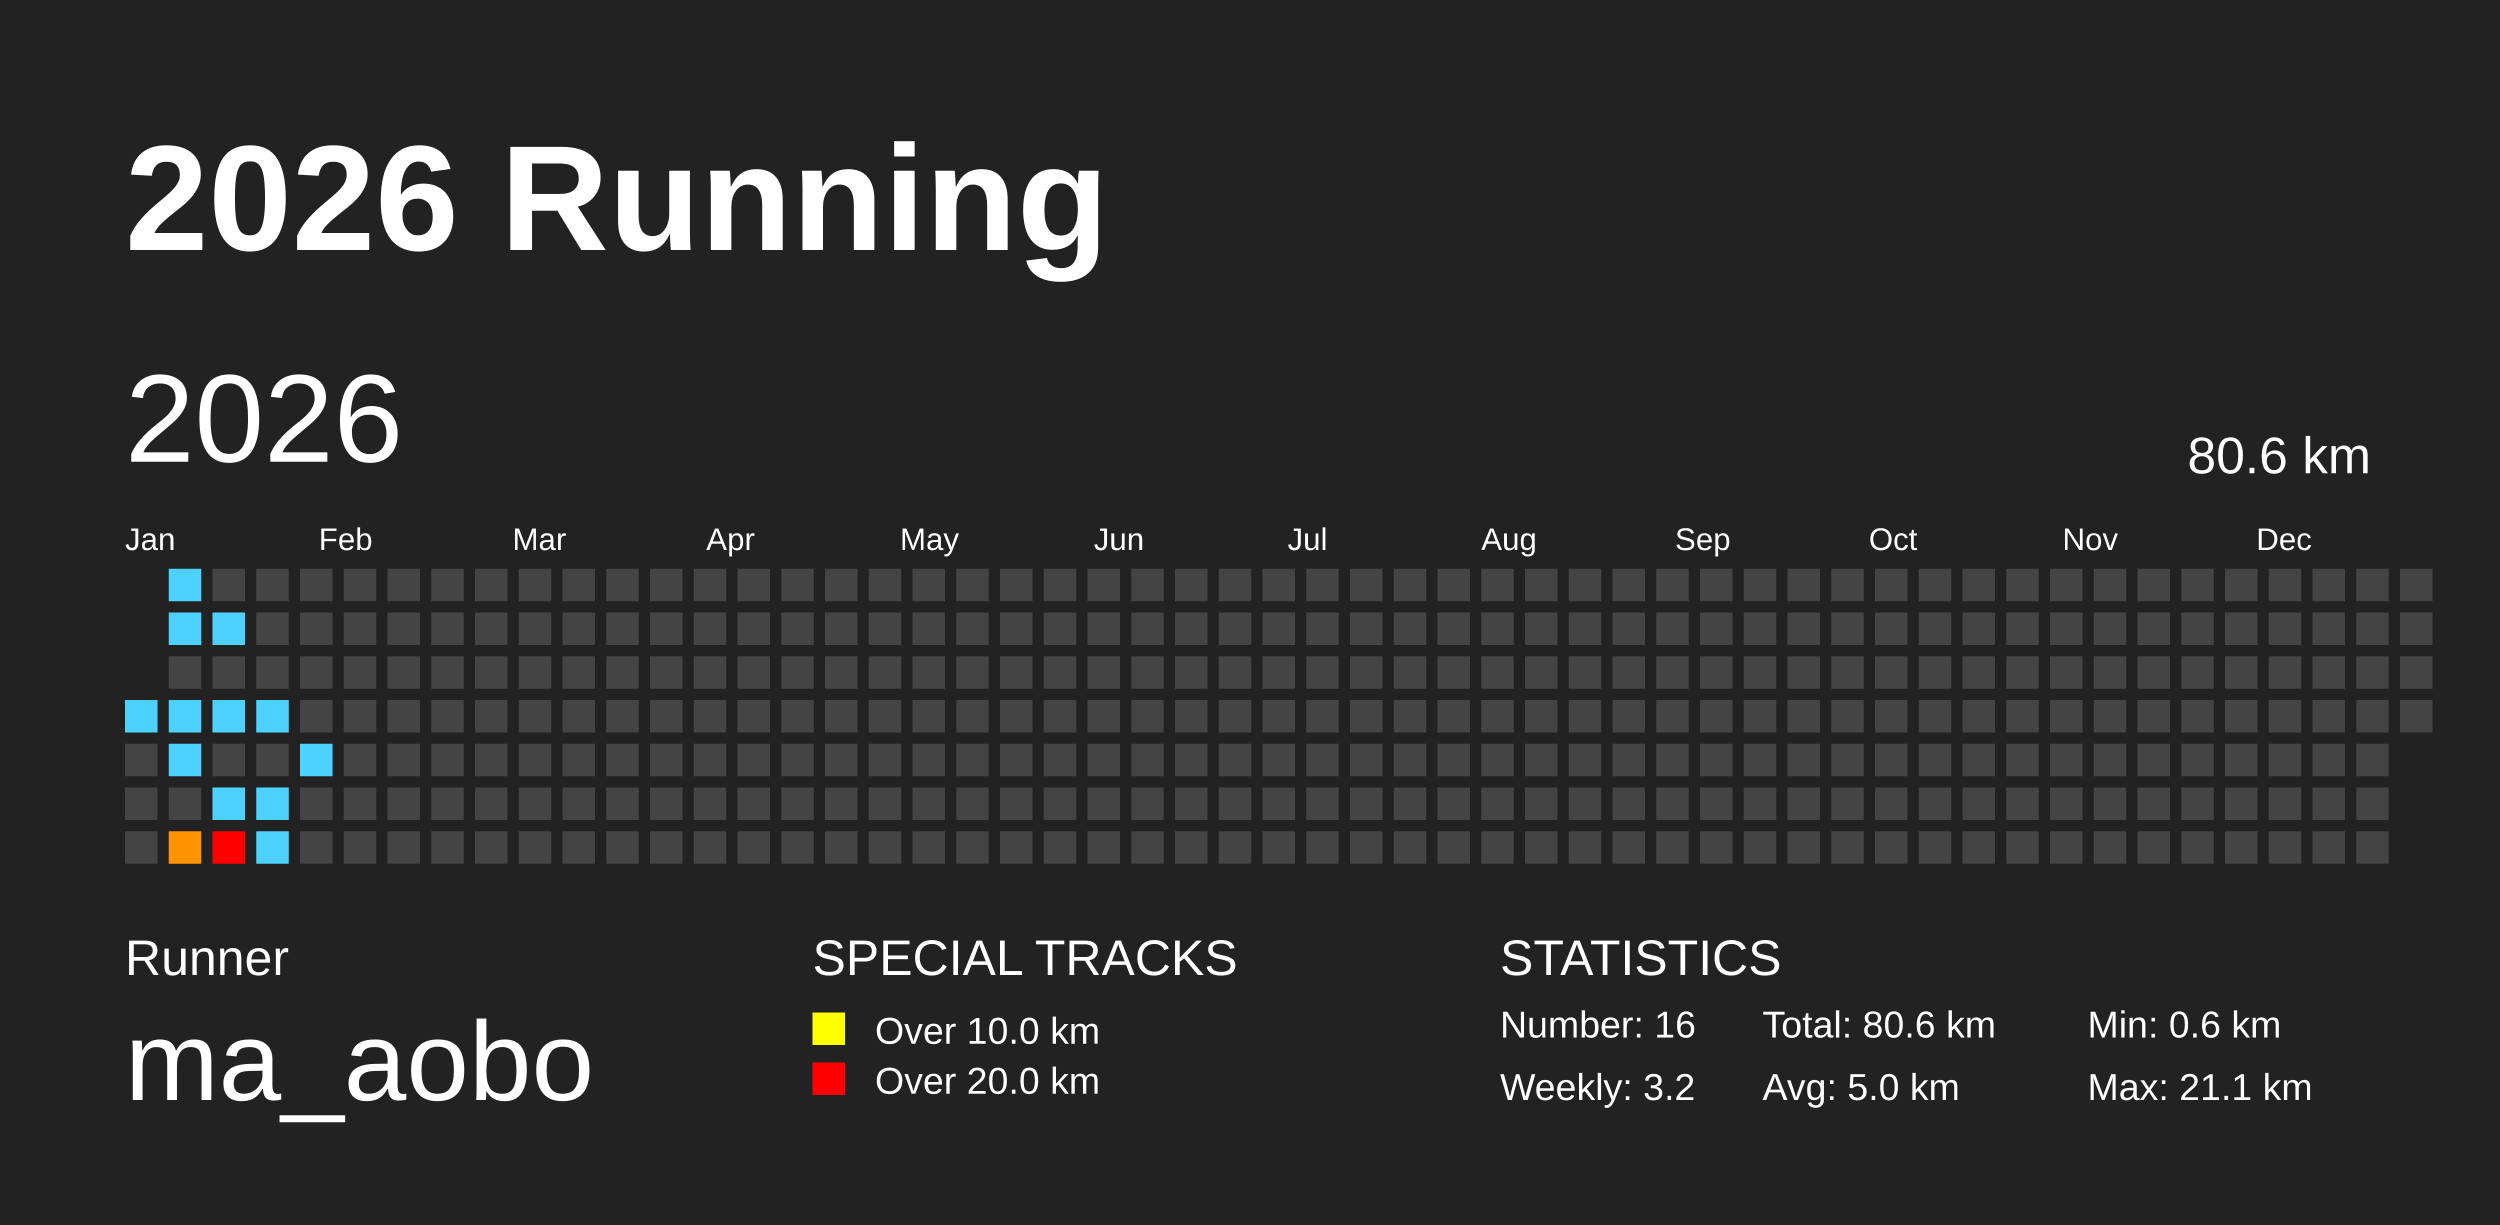
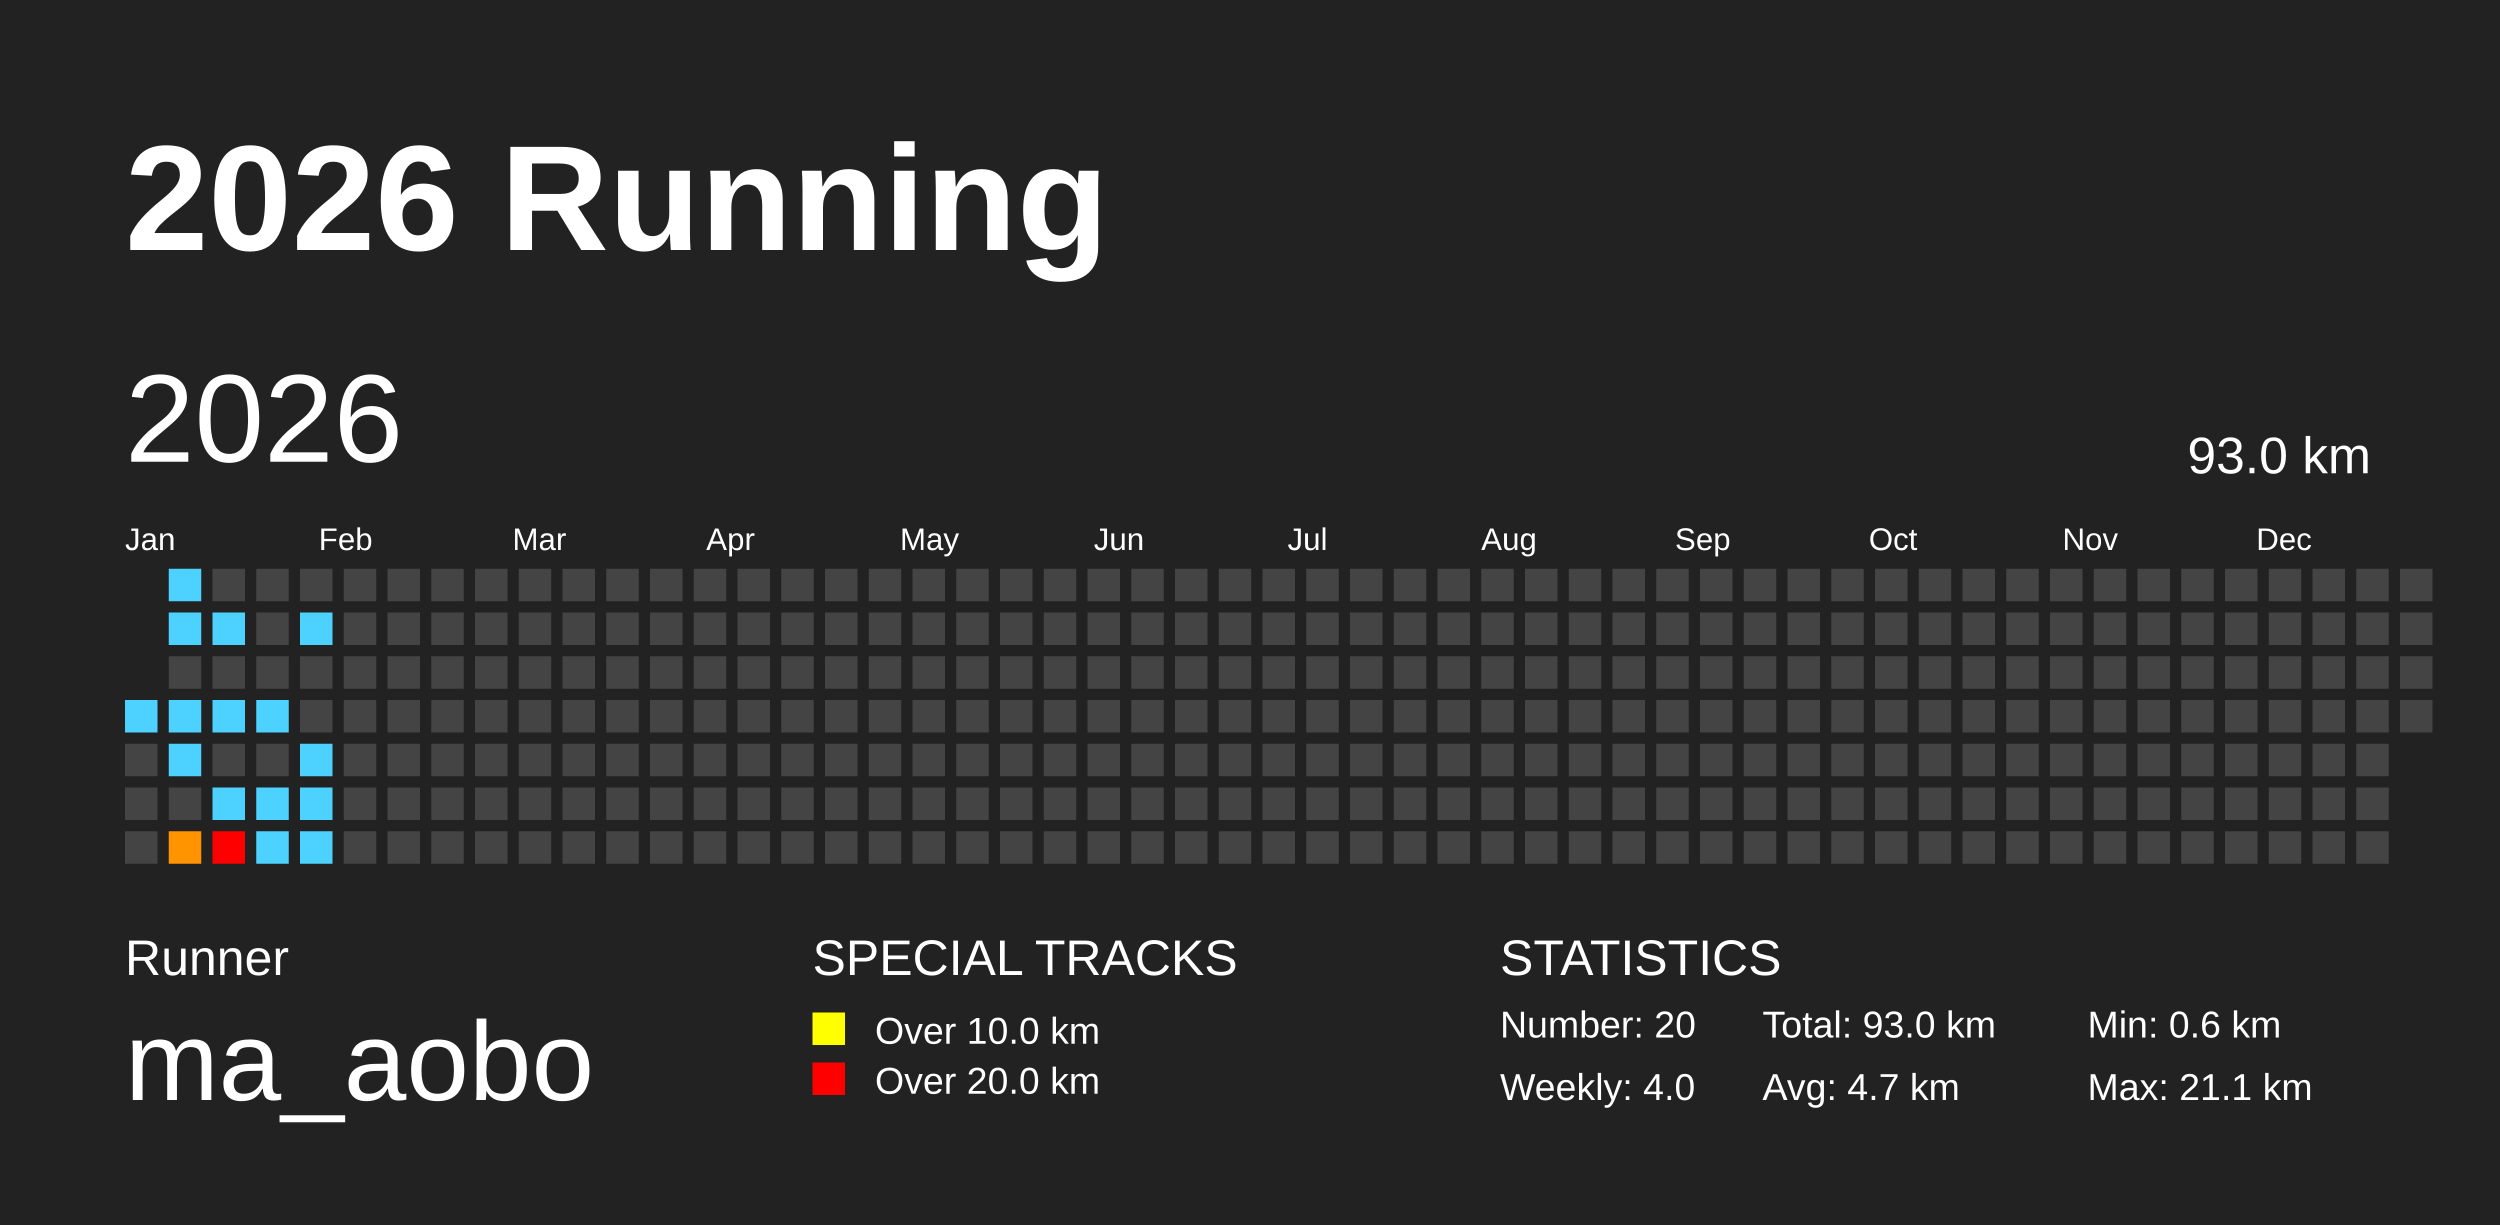
<svg xmlns="http://www.w3.org/2000/svg" baseProfile="full" height="98mm" version="1.1" viewBox="0,0,200,98" width="200mm">
  <defs />
  <rect fill="#222222" height="98" width="200" x="0" y="0" />
  <text fill="#FFFFFF" style="font-size:12px; font-family:Arial; font-weight:bold;" x="10" y="20">2026 Running</text>
  <text fill="#FFFFFF" style="font-size:4px; font-family:Arial" x="10" y="78">Runner</text>
  <text fill="#FFFFFF" style="font-size:9px; font-family:Arial" x="10" y="88">ma_aobo</text>
  <text fill="#FFFFFF" style="font-size:4px; font-family:Arial" x="65" y="78">SPECIAL TRACKS</text>
  <rect fill="yellow" height="2.6" width="2.6" x="65" y="81" />
  <text fill="#FFFFFF" style="font-size:3px; font-family:Arial" x="70" y="83.5">Over 10.0 km</text>
  <rect fill="red" height="2.6" width="2.6" x="65" y="85" />
  <text fill="#FFFFFF" style="font-size:3px; font-family:Arial" x="70" y="87.5">Over 20.0 km</text>
  <text fill="#FFFFFF" style="font-size:4px; font-family:Arial" x="120" y="78">STATISTICS</text>
-   <text fill="#FFFFFF" style="font-size:3px; font-family:Arial" x="120" y="83">Number: 16</text>
-   <text fill="#FFFFFF" style="font-size:3px; font-family:Arial" x="120" y="88">Weekly: 3.2</text>
-   <text fill="#FFFFFF" style="font-size:3px; font-family:Arial" x="141" y="83">Total: 80.6 km</text>
-   <text fill="#FFFFFF" style="font-size:3px; font-family:Arial" x="141" y="88">Avg: 5.0 km</text>
+   <text fill="#FFFFFF" style="font-size:3px; font-family:Arial" x="120" y="83">Number: 20</text>
+   <text fill="#FFFFFF" style="font-size:3px; font-family:Arial" x="120" y="88">Weekly: 4.0</text>
+   <text fill="#FFFFFF" style="font-size:3px; font-family:Arial" x="141" y="83">Total: 93.0 km</text>
+   <text fill="#FFFFFF" style="font-size:3px; font-family:Arial" x="141" y="88">Avg: 4.7 km</text>
  <text fill="#FFFFFF" style="font-size:3px; font-family:Arial" x="167" y="83">Min: 0.6 km</text>
  <text fill="#FFFFFF" style="font-size:3px; font-family:Arial" x="167" y="88">Max: 21.1 km</text>
  <text dominant-baseline="hanging" fill="#FFFFFF" style="font-size:10.0px; font-family:Arial;" x="10" y="30">2026</text>
-   <text dominant-baseline="hanging" fill="#FFFFFF" style="font-size:4.125px; font-family:Arial;" x="175" y="35">80.6 km</text>
+   <text dominant-baseline="hanging" fill="#FFFFFF" style="font-size:4.125px; font-family:Arial;" x="175" y="35">93.0 km</text>
  <text fill="#FFFFFF" style="font-size:2.5px; font-family:Arial" x="10.0" y="44">Jan</text>
  <text fill="#FFFFFF" style="font-size:2.5px; font-family:Arial" x="25.5" y="44">Feb</text>
  <text fill="#FFFFFF" style="font-size:2.5px; font-family:Arial" x="41.0" y="44">Mar</text>
  <text fill="#FFFFFF" style="font-size:2.5px; font-family:Arial" x="56.5" y="44">Apr</text>
  <text fill="#FFFFFF" style="font-size:2.5px; font-family:Arial" x="72.0" y="44">May</text>
  <text fill="#FFFFFF" style="font-size:2.5px; font-family:Arial" x="87.5" y="44">Jun</text>
  <text fill="#FFFFFF" style="font-size:2.5px; font-family:Arial" x="103.0" y="44">Jul</text>
  <text fill="#FFFFFF" style="font-size:2.5px; font-family:Arial" x="118.5" y="44">Aug</text>
  <text fill="#FFFFFF" style="font-size:2.5px; font-family:Arial" x="134.0" y="44">Sep</text>
  <text fill="#FFFFFF" style="font-size:2.5px; font-family:Arial" x="149.5" y="44">Oct</text>
  <text fill="#FFFFFF" style="font-size:2.5px; font-family:Arial" x="165.0" y="44">Nov</text>
  <text fill="#FFFFFF" style="font-size:2.5px; font-family:Arial" x="180.5" y="44">Dec</text>
  <rect fill="#4dd2ff" height="2.6" width="2.6" x="10.0" y="56.0" />
  <rect fill="#444444" height="2.6" width="2.6" x="10.0" y="59.5" />
  <rect fill="#444444" height="2.6" width="2.6" x="10.0" y="63.0" />
  <rect fill="#444444" height="2.6" width="2.6" x="10.0" y="66.5" />
  <rect fill="#4dd2ff" height="2.6" width="2.6" x="13.5" y="45.5" />
  <rect fill="#4dd2ff" height="2.6" width="2.6" x="13.5" y="49.0" />
  <rect fill="#444444" height="2.6" width="2.6" x="13.5" y="52.5" />
  <rect fill="#4dd2ff" height="2.6" width="2.6" x="13.5" y="56.0" />
  <rect fill="#4dd2ff" height="2.6" width="2.6" x="13.5" y="59.5" />
  <rect fill="#444444" height="2.6" width="2.6" x="13.5" y="63.0" />
  <rect fill="#ff9400" height="2.6" width="2.6" x="13.5" y="66.5" />
  <rect fill="#444444" height="2.6" width="2.6" x="17.0" y="45.5" />
  <rect fill="#4dd2ff" height="2.6" width="2.6" x="17.0" y="49.0" />
  <rect fill="#444444" height="2.6" width="2.6" x="17.0" y="52.5" />
  <rect fill="#4dd2ff" height="2.6" width="2.6" x="17.0" y="56.0" />
  <rect fill="#444444" height="2.6" width="2.6" x="17.0" y="59.5" />
  <rect fill="#4dd2ff" height="2.6" width="2.6" x="17.0" y="63.0" />
  <rect fill="red" height="2.6" width="2.6" x="17.0" y="66.5" />
  <rect fill="#444444" height="2.6" width="2.6" x="20.5" y="45.5" />
  <rect fill="#444444" height="2.6" width="2.6" x="20.5" y="49.0" />
  <rect fill="#444444" height="2.6" width="2.6" x="20.5" y="52.5" />
  <rect fill="#4dd2ff" height="2.6" width="2.6" x="20.5" y="56.0" />
  <rect fill="#444444" height="2.6" width="2.6" x="20.5" y="59.5" />
  <rect fill="#4dd2ff" height="2.6" width="2.6" x="20.5" y="63.0" />
  <rect fill="#4dd2ff" height="2.6" width="2.6" x="20.5" y="66.5" />
  <rect fill="#444444" height="2.6" width="2.6" x="24.0" y="45.5" />
-   <rect fill="#444444" height="2.6" width="2.6" x="24.0" y="49.0" />
+   <rect fill="#4dd2ff" height="2.6" width="2.6" x="24.0" y="49.0" />
  <rect fill="#444444" height="2.6" width="2.6" x="24.0" y="52.5" />
  <rect fill="#444444" height="2.6" width="2.6" x="24.0" y="56.0" />
  <rect fill="#4dd2ff" height="2.6" width="2.6" x="24.0" y="59.5" />
-   <rect fill="#444444" height="2.6" width="2.6" x="24.0" y="63.0" />
-   <rect fill="#444444" height="2.6" width="2.6" x="24.0" y="66.5" />
+   <rect fill="#4dd2ff" height="2.6" width="2.6" x="24.0" y="63.0" />
+   <rect fill="#4dd2ff" height="2.6" width="2.6" x="24.0" y="66.5" />
  <rect fill="#444444" height="2.6" width="2.6" x="27.5" y="45.5" />
  <rect fill="#444444" height="2.6" width="2.6" x="27.5" y="49.0" />
  <rect fill="#444444" height="2.6" width="2.6" x="27.5" y="52.5" />
  <rect fill="#444444" height="2.6" width="2.6" x="27.5" y="56.0" />
  <rect fill="#444444" height="2.6" width="2.6" x="27.5" y="59.5" />
  <rect fill="#444444" height="2.6" width="2.6" x="27.5" y="63.0" />
  <rect fill="#444444" height="2.6" width="2.6" x="27.5" y="66.5" />
  <rect fill="#444444" height="2.6" width="2.6" x="31.0" y="45.5" />
  <rect fill="#444444" height="2.6" width="2.6" x="31.0" y="49.0" />
  <rect fill="#444444" height="2.6" width="2.6" x="31.0" y="52.5" />
  <rect fill="#444444" height="2.6" width="2.6" x="31.0" y="56.0" />
  <rect fill="#444444" height="2.6" width="2.6" x="31.0" y="59.5" />
  <rect fill="#444444" height="2.6" width="2.6" x="31.0" y="63.0" />
  <rect fill="#444444" height="2.6" width="2.6" x="31.0" y="66.5" />
  <rect fill="#444444" height="2.6" width="2.6" x="34.5" y="45.5" />
  <rect fill="#444444" height="2.6" width="2.6" x="34.5" y="49.0" />
  <rect fill="#444444" height="2.6" width="2.6" x="34.5" y="52.5" />
  <rect fill="#444444" height="2.6" width="2.6" x="34.5" y="56.0" />
  <rect fill="#444444" height="2.6" width="2.6" x="34.5" y="59.5" />
  <rect fill="#444444" height="2.6" width="2.6" x="34.5" y="63.0" />
  <rect fill="#444444" height="2.6" width="2.6" x="34.5" y="66.5" />
  <rect fill="#444444" height="2.6" width="2.6" x="38.0" y="45.5" />
  <rect fill="#444444" height="2.6" width="2.6" x="38.0" y="49.0" />
  <rect fill="#444444" height="2.6" width="2.6" x="38.0" y="52.5" />
  <rect fill="#444444" height="2.6" width="2.6" x="38.0" y="56.0" />
  <rect fill="#444444" height="2.6" width="2.6" x="38.0" y="59.5" />
  <rect fill="#444444" height="2.6" width="2.6" x="38.0" y="63.0" />
  <rect fill="#444444" height="2.6" width="2.6" x="38.0" y="66.5" />
  <rect fill="#444444" height="2.6" width="2.6" x="41.5" y="45.5" />
  <rect fill="#444444" height="2.6" width="2.6" x="41.5" y="49.0" />
  <rect fill="#444444" height="2.6" width="2.6" x="41.5" y="52.5" />
  <rect fill="#444444" height="2.6" width="2.6" x="41.5" y="56.0" />
  <rect fill="#444444" height="2.6" width="2.6" x="41.5" y="59.5" />
  <rect fill="#444444" height="2.6" width="2.6" x="41.5" y="63.0" />
  <rect fill="#444444" height="2.6" width="2.6" x="41.5" y="66.5" />
  <rect fill="#444444" height="2.6" width="2.6" x="45.0" y="45.5" />
  <rect fill="#444444" height="2.6" width="2.6" x="45.0" y="49.0" />
  <rect fill="#444444" height="2.6" width="2.6" x="45.0" y="52.5" />
  <rect fill="#444444" height="2.6" width="2.6" x="45.0" y="56.0" />
  <rect fill="#444444" height="2.6" width="2.6" x="45.0" y="59.5" />
  <rect fill="#444444" height="2.6" width="2.6" x="45.0" y="63.0" />
  <rect fill="#444444" height="2.6" width="2.6" x="45.0" y="66.5" />
  <rect fill="#444444" height="2.6" width="2.6" x="48.5" y="45.5" />
  <rect fill="#444444" height="2.6" width="2.6" x="48.5" y="49.0" />
  <rect fill="#444444" height="2.6" width="2.6" x="48.5" y="52.5" />
  <rect fill="#444444" height="2.6" width="2.6" x="48.5" y="56.0" />
  <rect fill="#444444" height="2.6" width="2.6" x="48.5" y="59.5" />
  <rect fill="#444444" height="2.6" width="2.6" x="48.5" y="63.0" />
  <rect fill="#444444" height="2.6" width="2.6" x="48.5" y="66.5" />
  <rect fill="#444444" height="2.6" width="2.6" x="52.0" y="45.5" />
  <rect fill="#444444" height="2.6" width="2.6" x="52.0" y="49.0" />
  <rect fill="#444444" height="2.6" width="2.6" x="52.0" y="52.5" />
  <rect fill="#444444" height="2.6" width="2.6" x="52.0" y="56.0" />
  <rect fill="#444444" height="2.6" width="2.6" x="52.0" y="59.5" />
  <rect fill="#444444" height="2.6" width="2.6" x="52.0" y="63.0" />
  <rect fill="#444444" height="2.6" width="2.6" x="52.0" y="66.5" />
  <rect fill="#444444" height="2.6" width="2.6" x="55.5" y="45.5" />
  <rect fill="#444444" height="2.6" width="2.6" x="55.5" y="49.0" />
  <rect fill="#444444" height="2.6" width="2.6" x="55.5" y="52.5" />
  <rect fill="#444444" height="2.6" width="2.6" x="55.5" y="56.0" />
  <rect fill="#444444" height="2.6" width="2.6" x="55.5" y="59.5" />
  <rect fill="#444444" height="2.6" width="2.6" x="55.5" y="63.0" />
  <rect fill="#444444" height="2.6" width="2.6" x="55.5" y="66.5" />
  <rect fill="#444444" height="2.6" width="2.6" x="59.0" y="45.5" />
  <rect fill="#444444" height="2.6" width="2.6" x="59.0" y="49.0" />
  <rect fill="#444444" height="2.6" width="2.6" x="59.0" y="52.5" />
  <rect fill="#444444" height="2.6" width="2.6" x="59.0" y="56.0" />
  <rect fill="#444444" height="2.6" width="2.6" x="59.0" y="59.5" />
  <rect fill="#444444" height="2.6" width="2.6" x="59.0" y="63.0" />
  <rect fill="#444444" height="2.6" width="2.6" x="59.0" y="66.5" />
  <rect fill="#444444" height="2.6" width="2.6" x="62.5" y="45.5" />
  <rect fill="#444444" height="2.6" width="2.6" x="62.5" y="49.0" />
  <rect fill="#444444" height="2.6" width="2.6" x="62.5" y="52.5" />
  <rect fill="#444444" height="2.6" width="2.6" x="62.5" y="56.0" />
  <rect fill="#444444" height="2.6" width="2.6" x="62.5" y="59.5" />
  <rect fill="#444444" height="2.6" width="2.6" x="62.5" y="63.0" />
  <rect fill="#444444" height="2.6" width="2.6" x="62.5" y="66.5" />
  <rect fill="#444444" height="2.6" width="2.6" x="66.0" y="45.5" />
  <rect fill="#444444" height="2.6" width="2.6" x="66.0" y="49.0" />
  <rect fill="#444444" height="2.6" width="2.6" x="66.0" y="52.5" />
  <rect fill="#444444" height="2.6" width="2.6" x="66.0" y="56.0" />
  <rect fill="#444444" height="2.6" width="2.6" x="66.0" y="59.5" />
  <rect fill="#444444" height="2.6" width="2.6" x="66.0" y="63.0" />
  <rect fill="#444444" height="2.6" width="2.6" x="66.0" y="66.5" />
  <rect fill="#444444" height="2.6" width="2.6" x="69.5" y="45.5" />
  <rect fill="#444444" height="2.6" width="2.6" x="69.5" y="49.0" />
  <rect fill="#444444" height="2.6" width="2.6" x="69.5" y="52.5" />
  <rect fill="#444444" height="2.6" width="2.6" x="69.5" y="56.0" />
  <rect fill="#444444" height="2.6" width="2.6" x="69.5" y="59.5" />
  <rect fill="#444444" height="2.6" width="2.6" x="69.5" y="63.0" />
  <rect fill="#444444" height="2.6" width="2.6" x="69.5" y="66.5" />
  <rect fill="#444444" height="2.6" width="2.6" x="73.0" y="45.5" />
  <rect fill="#444444" height="2.6" width="2.6" x="73.0" y="49.0" />
  <rect fill="#444444" height="2.6" width="2.6" x="73.0" y="52.5" />
  <rect fill="#444444" height="2.6" width="2.6" x="73.0" y="56.0" />
  <rect fill="#444444" height="2.6" width="2.6" x="73.0" y="59.5" />
  <rect fill="#444444" height="2.6" width="2.6" x="73.0" y="63.0" />
  <rect fill="#444444" height="2.6" width="2.6" x="73.0" y="66.5" />
  <rect fill="#444444" height="2.6" width="2.6" x="76.5" y="45.5" />
  <rect fill="#444444" height="2.6" width="2.6" x="76.5" y="49.0" />
  <rect fill="#444444" height="2.6" width="2.6" x="76.5" y="52.5" />
  <rect fill="#444444" height="2.6" width="2.6" x="76.5" y="56.0" />
  <rect fill="#444444" height="2.6" width="2.6" x="76.5" y="59.5" />
  <rect fill="#444444" height="2.6" width="2.6" x="76.5" y="63.0" />
  <rect fill="#444444" height="2.6" width="2.6" x="76.5" y="66.5" />
  <rect fill="#444444" height="2.6" width="2.6" x="80.0" y="45.5" />
  <rect fill="#444444" height="2.6" width="2.6" x="80.0" y="49.0" />
  <rect fill="#444444" height="2.6" width="2.6" x="80.0" y="52.5" />
  <rect fill="#444444" height="2.6" width="2.6" x="80.0" y="56.0" />
  <rect fill="#444444" height="2.6" width="2.6" x="80.0" y="59.5" />
  <rect fill="#444444" height="2.6" width="2.6" x="80.0" y="63.0" />
  <rect fill="#444444" height="2.6" width="2.6" x="80.0" y="66.5" />
  <rect fill="#444444" height="2.6" width="2.6" x="83.5" y="45.5" />
  <rect fill="#444444" height="2.6" width="2.6" x="83.5" y="49.0" />
  <rect fill="#444444" height="2.6" width="2.6" x="83.5" y="52.5" />
  <rect fill="#444444" height="2.6" width="2.6" x="83.5" y="56.0" />
  <rect fill="#444444" height="2.6" width="2.6" x="83.5" y="59.5" />
  <rect fill="#444444" height="2.6" width="2.6" x="83.5" y="63.0" />
  <rect fill="#444444" height="2.6" width="2.6" x="83.5" y="66.5" />
  <rect fill="#444444" height="2.6" width="2.6" x="87.0" y="45.5" />
  <rect fill="#444444" height="2.6" width="2.6" x="87.0" y="49.0" />
  <rect fill="#444444" height="2.6" width="2.6" x="87.0" y="52.5" />
  <rect fill="#444444" height="2.6" width="2.6" x="87.0" y="56.0" />
  <rect fill="#444444" height="2.6" width="2.6" x="87.0" y="59.5" />
  <rect fill="#444444" height="2.6" width="2.6" x="87.0" y="63.0" />
  <rect fill="#444444" height="2.6" width="2.6" x="87.0" y="66.5" />
  <rect fill="#444444" height="2.6" width="2.6" x="90.5" y="45.5" />
  <rect fill="#444444" height="2.6" width="2.6" x="90.5" y="49.0" />
  <rect fill="#444444" height="2.6" width="2.6" x="90.5" y="52.5" />
  <rect fill="#444444" height="2.6" width="2.6" x="90.5" y="56.0" />
  <rect fill="#444444" height="2.6" width="2.6" x="90.5" y="59.5" />
  <rect fill="#444444" height="2.6" width="2.6" x="90.5" y="63.0" />
  <rect fill="#444444" height="2.6" width="2.6" x="90.5" y="66.5" />
  <rect fill="#444444" height="2.6" width="2.6" x="94.0" y="45.5" />
  <rect fill="#444444" height="2.6" width="2.6" x="94.0" y="49.0" />
  <rect fill="#444444" height="2.6" width="2.6" x="94.0" y="52.5" />
  <rect fill="#444444" height="2.6" width="2.6" x="94.0" y="56.0" />
  <rect fill="#444444" height="2.6" width="2.6" x="94.0" y="59.5" />
  <rect fill="#444444" height="2.6" width="2.6" x="94.0" y="63.0" />
  <rect fill="#444444" height="2.6" width="2.6" x="94.0" y="66.5" />
  <rect fill="#444444" height="2.6" width="2.6" x="97.5" y="45.5" />
  <rect fill="#444444" height="2.6" width="2.6" x="97.5" y="49.0" />
  <rect fill="#444444" height="2.6" width="2.6" x="97.5" y="52.5" />
  <rect fill="#444444" height="2.6" width="2.6" x="97.5" y="56.0" />
  <rect fill="#444444" height="2.6" width="2.6" x="97.5" y="59.5" />
  <rect fill="#444444" height="2.6" width="2.6" x="97.5" y="63.0" />
  <rect fill="#444444" height="2.6" width="2.6" x="97.5" y="66.5" />
  <rect fill="#444444" height="2.6" width="2.6" x="101.0" y="45.5" />
  <rect fill="#444444" height="2.6" width="2.6" x="101.0" y="49.0" />
  <rect fill="#444444" height="2.6" width="2.6" x="101.0" y="52.5" />
  <rect fill="#444444" height="2.6" width="2.6" x="101.0" y="56.0" />
  <rect fill="#444444" height="2.6" width="2.6" x="101.0" y="59.5" />
  <rect fill="#444444" height="2.6" width="2.6" x="101.0" y="63.0" />
  <rect fill="#444444" height="2.6" width="2.6" x="101.0" y="66.5" />
  <rect fill="#444444" height="2.6" width="2.6" x="104.5" y="45.5" />
  <rect fill="#444444" height="2.6" width="2.6" x="104.5" y="49.0" />
  <rect fill="#444444" height="2.6" width="2.6" x="104.5" y="52.5" />
  <rect fill="#444444" height="2.6" width="2.6" x="104.5" y="56.0" />
  <rect fill="#444444" height="2.6" width="2.6" x="104.5" y="59.5" />
  <rect fill="#444444" height="2.6" width="2.6" x="104.5" y="63.0" />
  <rect fill="#444444" height="2.6" width="2.6" x="104.5" y="66.5" />
  <rect fill="#444444" height="2.6" width="2.6" x="108.0" y="45.5" />
  <rect fill="#444444" height="2.6" width="2.6" x="108.0" y="49.0" />
  <rect fill="#444444" height="2.6" width="2.6" x="108.0" y="52.5" />
  <rect fill="#444444" height="2.6" width="2.6" x="108.0" y="56.0" />
  <rect fill="#444444" height="2.6" width="2.6" x="108.0" y="59.5" />
  <rect fill="#444444" height="2.6" width="2.6" x="108.0" y="63.0" />
  <rect fill="#444444" height="2.6" width="2.6" x="108.0" y="66.5" />
  <rect fill="#444444" height="2.6" width="2.6" x="111.5" y="45.5" />
  <rect fill="#444444" height="2.6" width="2.6" x="111.5" y="49.0" />
  <rect fill="#444444" height="2.6" width="2.6" x="111.5" y="52.5" />
  <rect fill="#444444" height="2.6" width="2.6" x="111.5" y="56.0" />
  <rect fill="#444444" height="2.6" width="2.6" x="111.5" y="59.5" />
  <rect fill="#444444" height="2.6" width="2.6" x="111.5" y="63.0" />
  <rect fill="#444444" height="2.6" width="2.6" x="111.5" y="66.5" />
  <rect fill="#444444" height="2.6" width="2.6" x="115.0" y="45.5" />
  <rect fill="#444444" height="2.6" width="2.6" x="115.0" y="49.0" />
  <rect fill="#444444" height="2.6" width="2.6" x="115.0" y="52.5" />
  <rect fill="#444444" height="2.6" width="2.6" x="115.0" y="56.0" />
  <rect fill="#444444" height="2.6" width="2.6" x="115.0" y="59.5" />
  <rect fill="#444444" height="2.6" width="2.6" x="115.0" y="63.0" />
  <rect fill="#444444" height="2.6" width="2.6" x="115.0" y="66.5" />
  <rect fill="#444444" height="2.6" width="2.6" x="118.5" y="45.5" />
  <rect fill="#444444" height="2.6" width="2.6" x="118.5" y="49.0" />
  <rect fill="#444444" height="2.6" width="2.6" x="118.5" y="52.5" />
  <rect fill="#444444" height="2.6" width="2.6" x="118.5" y="56.0" />
  <rect fill="#444444" height="2.6" width="2.6" x="118.5" y="59.5" />
  <rect fill="#444444" height="2.6" width="2.6" x="118.5" y="63.0" />
  <rect fill="#444444" height="2.6" width="2.6" x="118.5" y="66.5" />
  <rect fill="#444444" height="2.6" width="2.6" x="122.0" y="45.5" />
  <rect fill="#444444" height="2.6" width="2.6" x="122.0" y="49.0" />
  <rect fill="#444444" height="2.6" width="2.6" x="122.0" y="52.5" />
  <rect fill="#444444" height="2.6" width="2.6" x="122.0" y="56.0" />
  <rect fill="#444444" height="2.6" width="2.6" x="122.0" y="59.5" />
  <rect fill="#444444" height="2.6" width="2.6" x="122.0" y="63.0" />
  <rect fill="#444444" height="2.6" width="2.6" x="122.0" y="66.5" />
  <rect fill="#444444" height="2.6" width="2.6" x="125.5" y="45.5" />
  <rect fill="#444444" height="2.6" width="2.6" x="125.5" y="49.0" />
  <rect fill="#444444" height="2.6" width="2.6" x="125.5" y="52.5" />
  <rect fill="#444444" height="2.6" width="2.6" x="125.5" y="56.0" />
  <rect fill="#444444" height="2.6" width="2.6" x="125.5" y="59.5" />
  <rect fill="#444444" height="2.6" width="2.6" x="125.5" y="63.0" />
  <rect fill="#444444" height="2.6" width="2.6" x="125.5" y="66.5" />
  <rect fill="#444444" height="2.6" width="2.6" x="129.0" y="45.5" />
  <rect fill="#444444" height="2.6" width="2.6" x="129.0" y="49.0" />
  <rect fill="#444444" height="2.6" width="2.6" x="129.0" y="52.5" />
  <rect fill="#444444" height="2.6" width="2.6" x="129.0" y="56.0" />
  <rect fill="#444444" height="2.6" width="2.6" x="129.0" y="59.5" />
  <rect fill="#444444" height="2.6" width="2.6" x="129.0" y="63.0" />
  <rect fill="#444444" height="2.6" width="2.6" x="129.0" y="66.5" />
  <rect fill="#444444" height="2.6" width="2.6" x="132.5" y="45.5" />
  <rect fill="#444444" height="2.6" width="2.6" x="132.5" y="49.0" />
  <rect fill="#444444" height="2.6" width="2.6" x="132.5" y="52.5" />
  <rect fill="#444444" height="2.6" width="2.6" x="132.5" y="56.0" />
  <rect fill="#444444" height="2.6" width="2.6" x="132.5" y="59.5" />
  <rect fill="#444444" height="2.6" width="2.6" x="132.5" y="63.0" />
  <rect fill="#444444" height="2.6" width="2.6" x="132.5" y="66.5" />
  <rect fill="#444444" height="2.6" width="2.6" x="136.0" y="45.5" />
  <rect fill="#444444" height="2.6" width="2.6" x="136.0" y="49.0" />
  <rect fill="#444444" height="2.6" width="2.6" x="136.0" y="52.5" />
  <rect fill="#444444" height="2.6" width="2.6" x="136.0" y="56.0" />
  <rect fill="#444444" height="2.6" width="2.6" x="136.0" y="59.5" />
  <rect fill="#444444" height="2.6" width="2.6" x="136.0" y="63.0" />
  <rect fill="#444444" height="2.6" width="2.6" x="136.0" y="66.5" />
  <rect fill="#444444" height="2.6" width="2.6" x="139.5" y="45.5" />
  <rect fill="#444444" height="2.6" width="2.6" x="139.5" y="49.0" />
  <rect fill="#444444" height="2.6" width="2.6" x="139.5" y="52.5" />
  <rect fill="#444444" height="2.6" width="2.6" x="139.5" y="56.0" />
  <rect fill="#444444" height="2.6" width="2.6" x="139.5" y="59.5" />
  <rect fill="#444444" height="2.6" width="2.6" x="139.5" y="63.0" />
  <rect fill="#444444" height="2.6" width="2.6" x="139.5" y="66.5" />
  <rect fill="#444444" height="2.6" width="2.6" x="143.0" y="45.5" />
  <rect fill="#444444" height="2.6" width="2.6" x="143.0" y="49.0" />
  <rect fill="#444444" height="2.6" width="2.6" x="143.0" y="52.5" />
  <rect fill="#444444" height="2.6" width="2.6" x="143.0" y="56.0" />
  <rect fill="#444444" height="2.6" width="2.6" x="143.0" y="59.5" />
  <rect fill="#444444" height="2.6" width="2.6" x="143.0" y="63.0" />
  <rect fill="#444444" height="2.6" width="2.6" x="143.0" y="66.5" />
  <rect fill="#444444" height="2.6" width="2.6" x="146.5" y="45.5" />
  <rect fill="#444444" height="2.6" width="2.6" x="146.5" y="49.0" />
  <rect fill="#444444" height="2.6" width="2.6" x="146.5" y="52.5" />
  <rect fill="#444444" height="2.6" width="2.6" x="146.5" y="56.0" />
  <rect fill="#444444" height="2.6" width="2.6" x="146.5" y="59.5" />
  <rect fill="#444444" height="2.6" width="2.6" x="146.5" y="63.0" />
  <rect fill="#444444" height="2.6" width="2.6" x="146.5" y="66.5" />
  <rect fill="#444444" height="2.6" width="2.6" x="150.0" y="45.5" />
  <rect fill="#444444" height="2.6" width="2.6" x="150.0" y="49.0" />
  <rect fill="#444444" height="2.6" width="2.6" x="150.0" y="52.5" />
  <rect fill="#444444" height="2.6" width="2.6" x="150.0" y="56.0" />
  <rect fill="#444444" height="2.6" width="2.6" x="150.0" y="59.5" />
  <rect fill="#444444" height="2.6" width="2.6" x="150.0" y="63.0" />
  <rect fill="#444444" height="2.6" width="2.6" x="150.0" y="66.5" />
  <rect fill="#444444" height="2.6" width="2.6" x="153.5" y="45.5" />
  <rect fill="#444444" height="2.6" width="2.6" x="153.5" y="49.0" />
  <rect fill="#444444" height="2.6" width="2.6" x="153.5" y="52.5" />
  <rect fill="#444444" height="2.6" width="2.6" x="153.5" y="56.0" />
  <rect fill="#444444" height="2.6" width="2.6" x="153.5" y="59.5" />
  <rect fill="#444444" height="2.6" width="2.6" x="153.5" y="63.0" />
  <rect fill="#444444" height="2.6" width="2.6" x="153.5" y="66.5" />
  <rect fill="#444444" height="2.6" width="2.6" x="157.0" y="45.5" />
  <rect fill="#444444" height="2.6" width="2.6" x="157.0" y="49.0" />
  <rect fill="#444444" height="2.6" width="2.6" x="157.0" y="52.5" />
  <rect fill="#444444" height="2.6" width="2.6" x="157.0" y="56.0" />
  <rect fill="#444444" height="2.6" width="2.6" x="157.0" y="59.5" />
  <rect fill="#444444" height="2.6" width="2.6" x="157.0" y="63.0" />
  <rect fill="#444444" height="2.6" width="2.6" x="157.0" y="66.5" />
  <rect fill="#444444" height="2.6" width="2.6" x="160.5" y="45.5" />
  <rect fill="#444444" height="2.6" width="2.6" x="160.5" y="49.0" />
  <rect fill="#444444" height="2.6" width="2.6" x="160.5" y="52.5" />
  <rect fill="#444444" height="2.6" width="2.6" x="160.5" y="56.0" />
  <rect fill="#444444" height="2.6" width="2.6" x="160.5" y="59.5" />
  <rect fill="#444444" height="2.6" width="2.6" x="160.5" y="63.0" />
  <rect fill="#444444" height="2.6" width="2.6" x="160.5" y="66.5" />
  <rect fill="#444444" height="2.6" width="2.6" x="164.0" y="45.5" />
  <rect fill="#444444" height="2.6" width="2.6" x="164.0" y="49.0" />
  <rect fill="#444444" height="2.6" width="2.6" x="164.0" y="52.5" />
  <rect fill="#444444" height="2.6" width="2.6" x="164.0" y="56.0" />
  <rect fill="#444444" height="2.6" width="2.6" x="164.0" y="59.5" />
  <rect fill="#444444" height="2.6" width="2.6" x="164.0" y="63.0" />
  <rect fill="#444444" height="2.6" width="2.6" x="164.0" y="66.5" />
  <rect fill="#444444" height="2.6" width="2.6" x="167.5" y="45.5" />
  <rect fill="#444444" height="2.6" width="2.6" x="167.5" y="49.0" />
  <rect fill="#444444" height="2.6" width="2.6" x="167.5" y="52.5" />
  <rect fill="#444444" height="2.6" width="2.6" x="167.5" y="56.0" />
  <rect fill="#444444" height="2.6" width="2.6" x="167.5" y="59.5" />
  <rect fill="#444444" height="2.6" width="2.6" x="167.5" y="63.0" />
  <rect fill="#444444" height="2.6" width="2.6" x="167.5" y="66.5" />
  <rect fill="#444444" height="2.6" width="2.6" x="171.0" y="45.5" />
  <rect fill="#444444" height="2.6" width="2.6" x="171.0" y="49.0" />
  <rect fill="#444444" height="2.6" width="2.6" x="171.0" y="52.5" />
  <rect fill="#444444" height="2.6" width="2.6" x="171.0" y="56.0" />
  <rect fill="#444444" height="2.6" width="2.6" x="171.0" y="59.5" />
  <rect fill="#444444" height="2.6" width="2.6" x="171.0" y="63.0" />
  <rect fill="#444444" height="2.6" width="2.6" x="171.0" y="66.5" />
  <rect fill="#444444" height="2.6" width="2.6" x="174.5" y="45.5" />
  <rect fill="#444444" height="2.6" width="2.6" x="174.5" y="49.0" />
  <rect fill="#444444" height="2.6" width="2.6" x="174.5" y="52.5" />
  <rect fill="#444444" height="2.6" width="2.6" x="174.5" y="56.0" />
  <rect fill="#444444" height="2.6" width="2.6" x="174.5" y="59.5" />
  <rect fill="#444444" height="2.6" width="2.6" x="174.5" y="63.0" />
  <rect fill="#444444" height="2.6" width="2.6" x="174.5" y="66.5" />
  <rect fill="#444444" height="2.6" width="2.6" x="178.0" y="45.5" />
  <rect fill="#444444" height="2.6" width="2.6" x="178.0" y="49.0" />
  <rect fill="#444444" height="2.6" width="2.6" x="178.0" y="52.5" />
  <rect fill="#444444" height="2.6" width="2.6" x="178.0" y="56.0" />
  <rect fill="#444444" height="2.6" width="2.6" x="178.0" y="59.5" />
  <rect fill="#444444" height="2.6" width="2.6" x="178.0" y="63.0" />
  <rect fill="#444444" height="2.6" width="2.6" x="178.0" y="66.5" />
  <rect fill="#444444" height="2.6" width="2.6" x="181.5" y="45.5" />
  <rect fill="#444444" height="2.6" width="2.6" x="181.5" y="49.0" />
  <rect fill="#444444" height="2.6" width="2.6" x="181.5" y="52.5" />
  <rect fill="#444444" height="2.6" width="2.6" x="181.5" y="56.0" />
  <rect fill="#444444" height="2.6" width="2.6" x="181.5" y="59.5" />
  <rect fill="#444444" height="2.6" width="2.6" x="181.5" y="63.0" />
  <rect fill="#444444" height="2.6" width="2.6" x="181.5" y="66.5" />
  <rect fill="#444444" height="2.6" width="2.6" x="185.0" y="45.5" />
  <rect fill="#444444" height="2.6" width="2.6" x="185.0" y="49.0" />
  <rect fill="#444444" height="2.6" width="2.6" x="185.0" y="52.5" />
  <rect fill="#444444" height="2.6" width="2.6" x="185.0" y="56.0" />
  <rect fill="#444444" height="2.6" width="2.6" x="185.0" y="59.5" />
  <rect fill="#444444" height="2.6" width="2.6" x="185.0" y="63.0" />
  <rect fill="#444444" height="2.6" width="2.6" x="185.0" y="66.5" />
  <rect fill="#444444" height="2.6" width="2.6" x="188.5" y="45.5" />
  <rect fill="#444444" height="2.6" width="2.6" x="188.5" y="49.0" />
  <rect fill="#444444" height="2.6" width="2.6" x="188.5" y="52.5" />
  <rect fill="#444444" height="2.6" width="2.6" x="188.5" y="56.0" />
  <rect fill="#444444" height="2.6" width="2.6" x="188.5" y="59.5" />
  <rect fill="#444444" height="2.6" width="2.6" x="188.5" y="63.0" />
  <rect fill="#444444" height="2.6" width="2.6" x="188.5" y="66.5" />
  <rect fill="#444444" height="2.6" width="2.6" x="192.0" y="45.5" />
  <rect fill="#444444" height="2.6" width="2.6" x="192.0" y="49.0" />
  <rect fill="#444444" height="2.6" width="2.6" x="192.0" y="52.5" />
  <rect fill="#444444" height="2.6" width="2.6" x="192.0" y="56.0" />
</svg>
